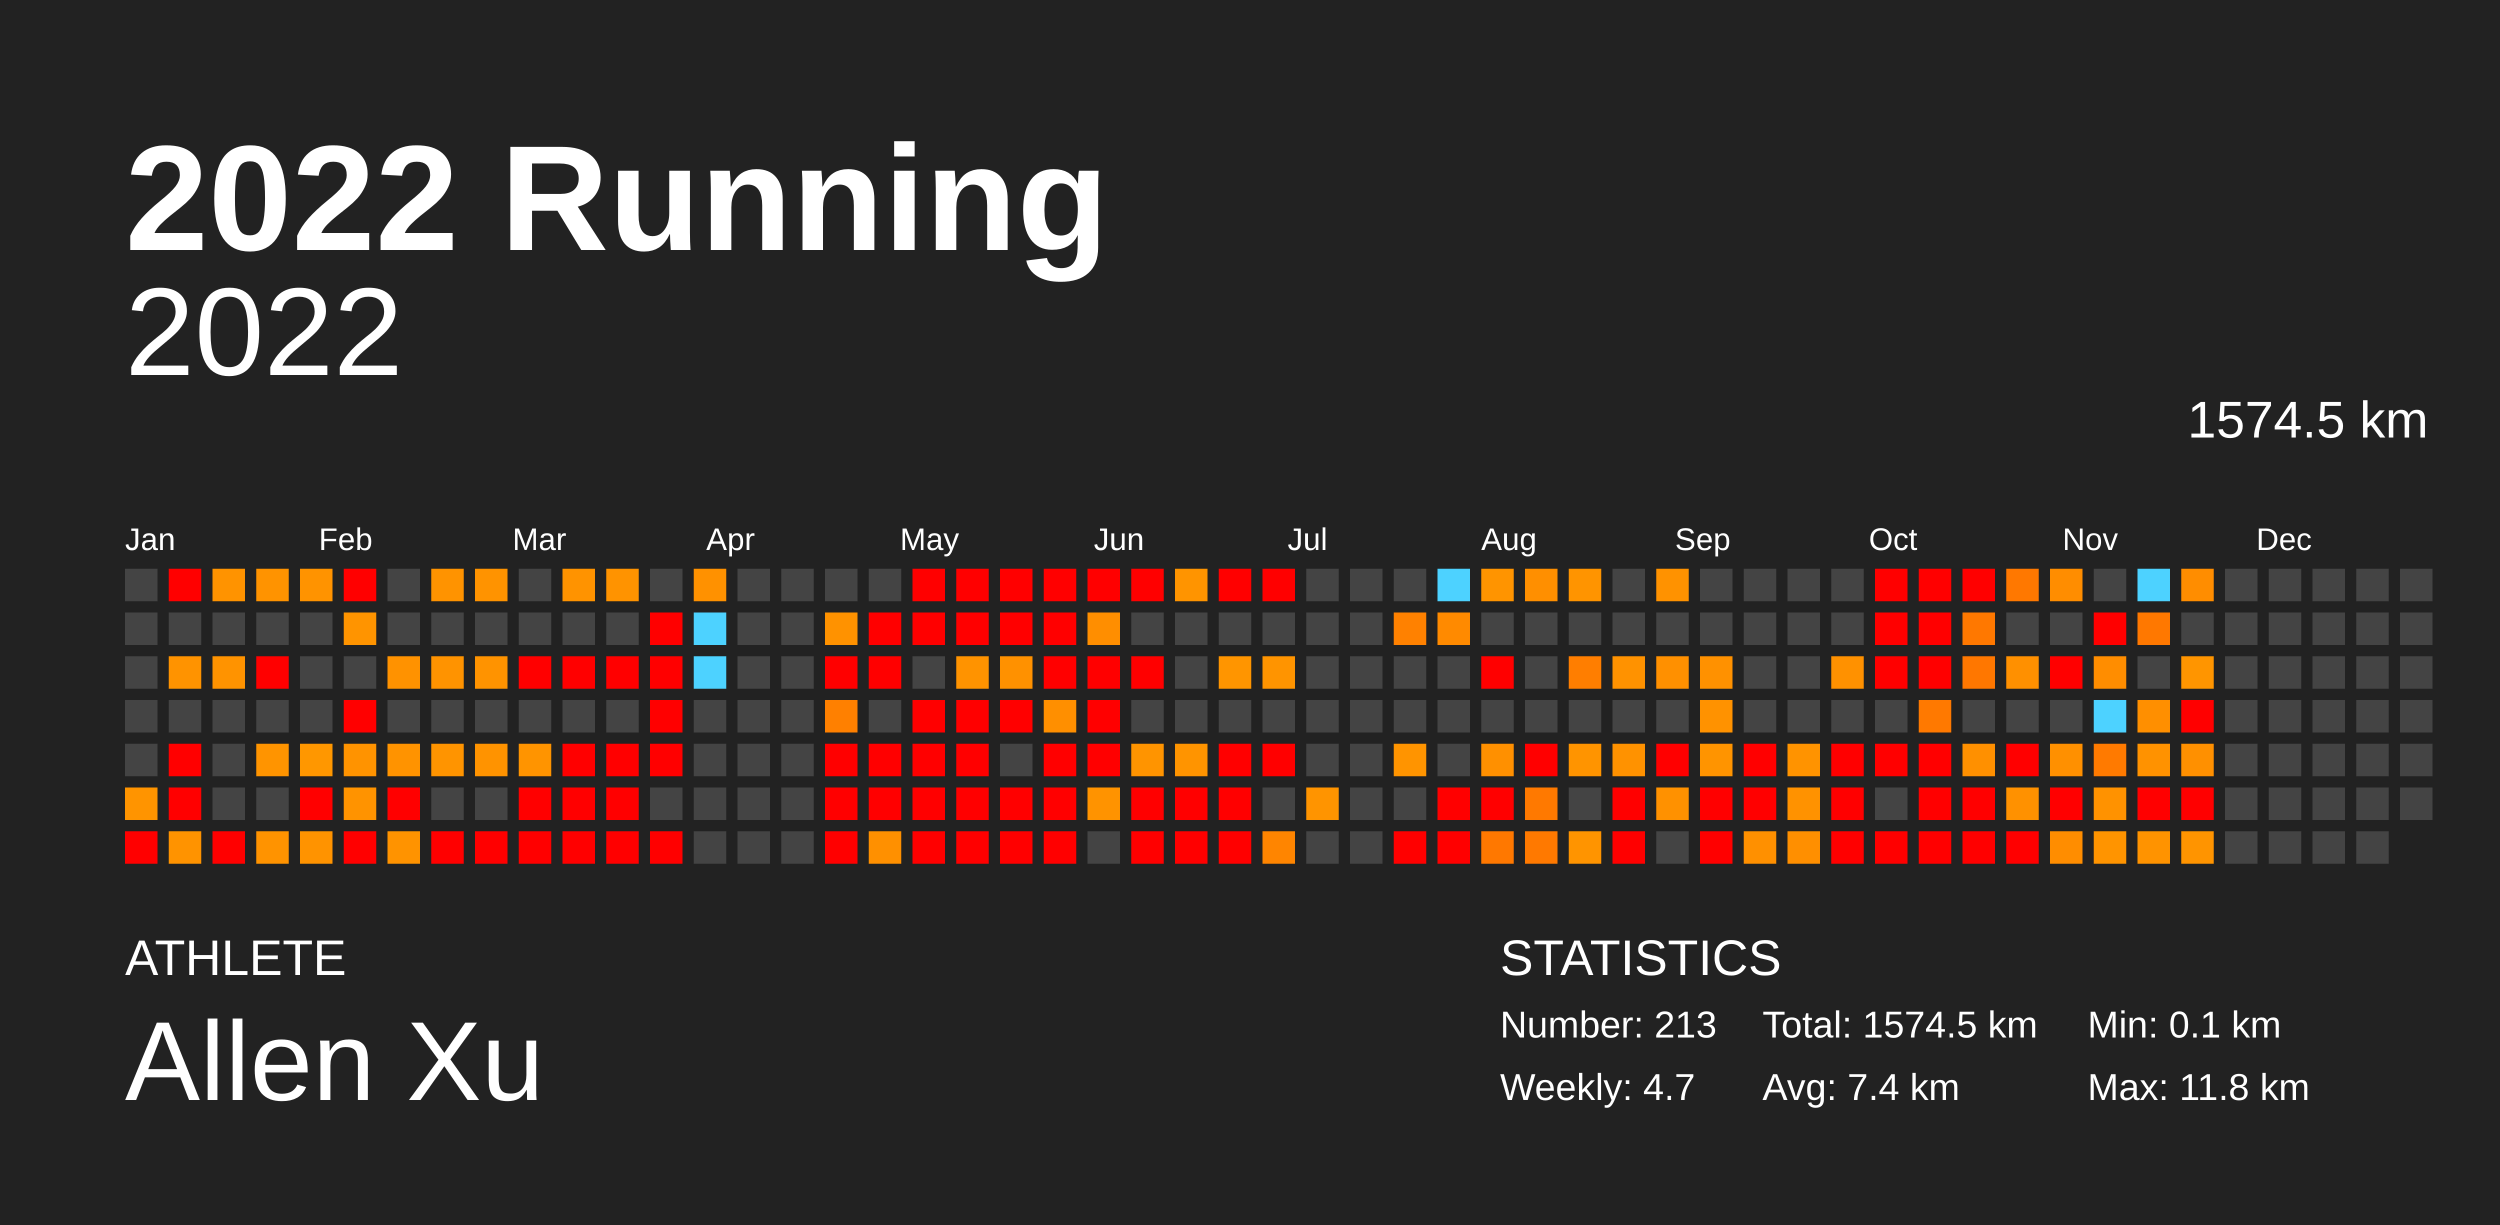
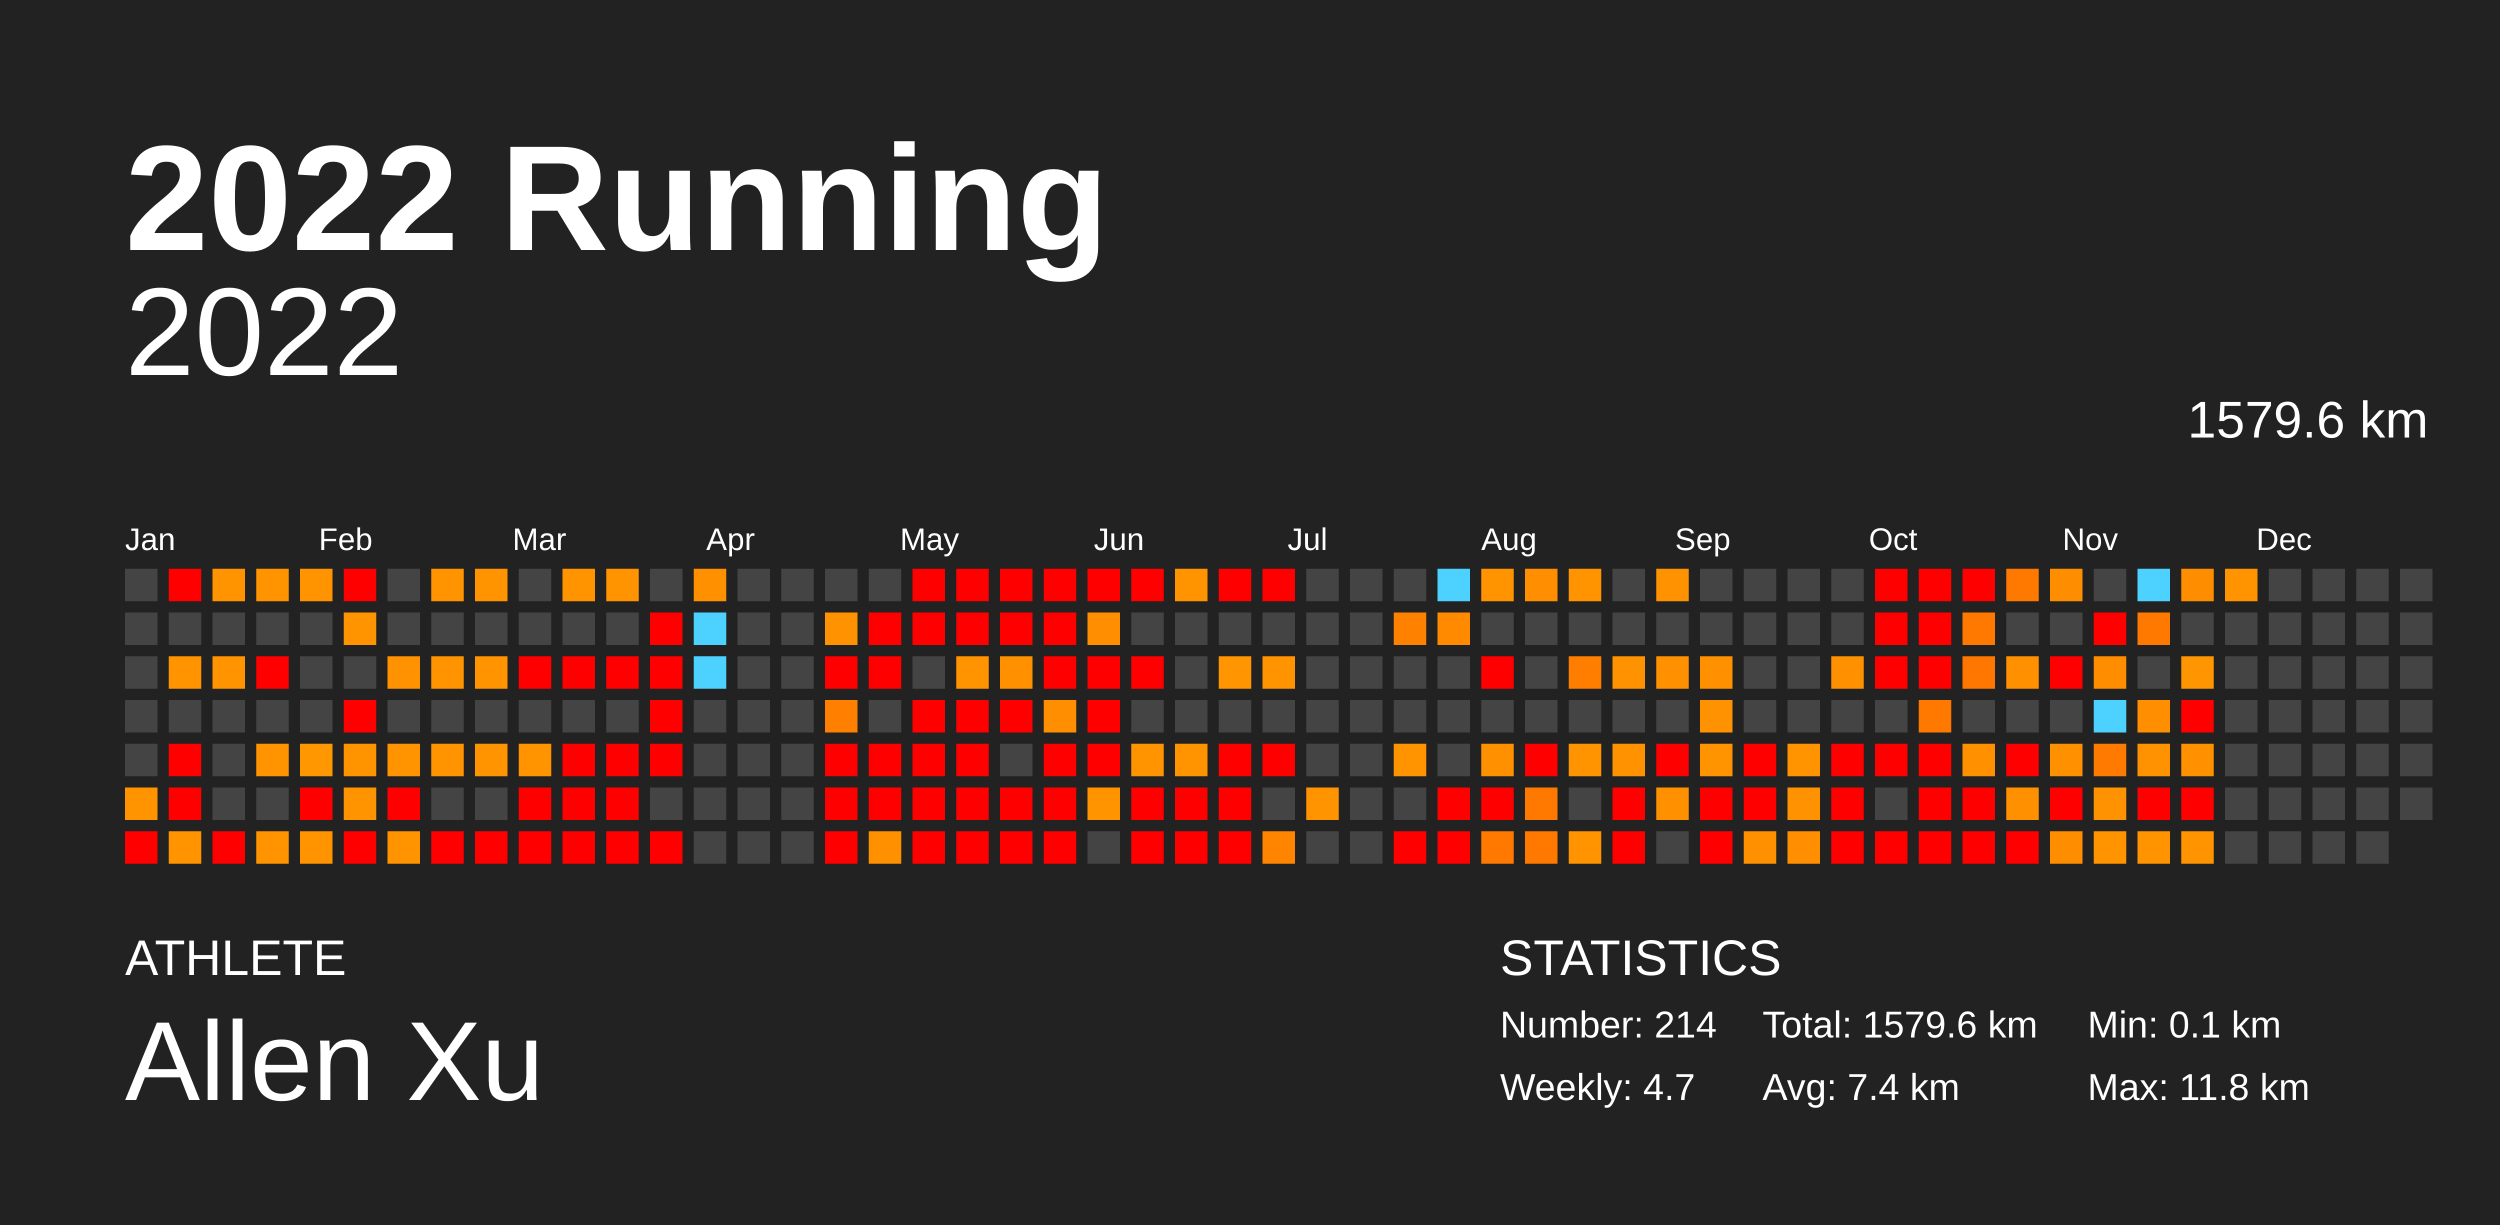
<svg xmlns="http://www.w3.org/2000/svg" baseProfile="full" height="98mm" version="1.1" viewBox="0,0,200,98" width="200mm">
  <defs />
  <rect fill="#222222" height="98" width="200" x="0" y="0" />
  <text fill="#FFFFFF" style="font-size:12px; font-family:Arial; font-weight:bold;" x="10" y="20">2022 Running</text>
  <text fill="#FFFFFF" style="font-size:4px; font-family:Arial" x="10" y="78">ATHLETE</text>
  <text fill="#FFFFFF" style="font-size:9px; font-family:Arial" x="10" y="88">Allen Xu</text>
  <text fill="#FFFFFF" style="font-size:4px; font-family:Arial" x="120" y="78">STATISTICS</text>
-   <text fill="#FFFFFF" style="font-size:3px; font-family:Arial" x="120" y="83">Number: 213</text>
+   <text fill="#FFFFFF" style="font-size:3px; font-family:Arial" x="120" y="83">Number: 214</text>
  <text fill="#FFFFFF" style="font-size:3px; font-family:Arial" x="120" y="88">Weekly: 4.7</text>
-   <text fill="#FFFFFF" style="font-size:3px; font-family:Arial" x="141" y="83">Total: 1574.5 km</text>
+   <text fill="#FFFFFF" style="font-size:3px; font-family:Arial" x="141" y="83">Total: 1579.6 km</text>
  <text fill="#FFFFFF" style="font-size:3px; font-family:Arial" x="141" y="88">Avg: 7.4 km</text>
  <text fill="#FFFFFF" style="font-size:3px; font-family:Arial" x="167" y="83">Min: 0.1 km</text>
  <text fill="#FFFFFF" style="font-size:3px; font-family:Arial" x="167" y="88">Max: 11.8 km</text>
  <text alignment-baseline="hanging" fill="#FFFFFF" style="font-size:10.0px; font-family:Arial;" x="10" y="30">2022</text>
-   <text alignment-baseline="hanging" fill="#FFFFFF" style="font-size:4.125px; font-family:Arial;" x="175" y="35">1574.5 km</text>
+   <text alignment-baseline="hanging" fill="#FFFFFF" style="font-size:4.125px; font-family:Arial;" x="175" y="35">1579.6 km</text>
  <text fill="#FFFFFF" style="font-size:2.5px; font-family:Arial" x="10.0" y="44">Jan</text>
  <text fill="#FFFFFF" style="font-size:2.5px; font-family:Arial" x="25.5" y="44">Feb</text>
  <text fill="#FFFFFF" style="font-size:2.5px; font-family:Arial" x="41.0" y="44">Mar</text>
  <text fill="#FFFFFF" style="font-size:2.5px; font-family:Arial" x="56.5" y="44">Apr</text>
  <text fill="#FFFFFF" style="font-size:2.5px; font-family:Arial" x="72.0" y="44">May</text>
  <text fill="#FFFFFF" style="font-size:2.5px; font-family:Arial" x="87.5" y="44">Jun</text>
  <text fill="#FFFFFF" style="font-size:2.5px; font-family:Arial" x="103.0" y="44">Jul</text>
  <text fill="#FFFFFF" style="font-size:2.5px; font-family:Arial" x="118.5" y="44">Aug</text>
  <text fill="#FFFFFF" style="font-size:2.5px; font-family:Arial" x="134.0" y="44">Sep</text>
  <text fill="#FFFFFF" style="font-size:2.5px; font-family:Arial" x="149.5" y="44">Oct</text>
  <text fill="#FFFFFF" style="font-size:2.5px; font-family:Arial" x="165.0" y="44">Nov</text>
  <text fill="#FFFFFF" style="font-size:2.5px; font-family:Arial" x="180.5" y="44">Dec</text>
  <rect fill="#444444" height="2.6" width="2.6" x="10.0" y="45.5" />
  <rect fill="#444444" height="2.6" width="2.6" x="10.0" y="49.0" />
  <rect fill="#444444" height="2.6" width="2.6" x="10.0" y="52.5" />
  <rect fill="#444444" height="2.6" width="2.6" x="10.0" y="56.0" />
  <rect fill="#444444" height="2.6" width="2.6" x="10.0" y="59.5" />
  <rect fill="#ff9400" height="2.6" width="2.6" x="10.0" y="63.0" />
  <rect fill="red" height="2.6" width="2.6" x="10.0" y="66.5" />
  <rect fill="red" height="2.6" width="2.6" x="13.5" y="45.5" />
  <rect fill="#444444" height="2.6" width="2.6" x="13.5" y="49.0" />
  <rect fill="#ff9300" height="2.6" width="2.6" x="13.5" y="52.5" />
  <rect fill="#444444" height="2.6" width="2.6" x="13.5" y="56.0" />
  <rect fill="red" height="2.6" width="2.6" x="13.5" y="59.5" />
  <rect fill="red" height="2.6" width="2.6" x="13.5" y="63.0" />
  <rect fill="#ff9300" height="2.6" width="2.6" x="13.5" y="66.5" />
  <rect fill="#ff9300" height="2.6" width="2.6" x="17.0" y="45.5" />
  <rect fill="#444444" height="2.6" width="2.6" x="17.0" y="49.0" />
  <rect fill="#ff9300" height="2.6" width="2.6" x="17.0" y="52.5" />
  <rect fill="#444444" height="2.6" width="2.6" x="17.0" y="56.0" />
  <rect fill="#444444" height="2.6" width="2.6" x="17.0" y="59.5" />
  <rect fill="#444444" height="2.6" width="2.6" x="17.0" y="63.0" />
  <rect fill="red" height="2.6" width="2.6" x="17.0" y="66.5" />
  <rect fill="#ff9300" height="2.6" width="2.6" x="20.5" y="45.5" />
  <rect fill="#444444" height="2.6" width="2.6" x="20.5" y="49.0" />
  <rect fill="red" height="2.6" width="2.6" x="20.5" y="52.5" />
  <rect fill="#444444" height="2.6" width="2.6" x="20.5" y="56.0" />
  <rect fill="#ff9400" height="2.6" width="2.6" x="20.5" y="59.5" />
  <rect fill="#444444" height="2.6" width="2.6" x="20.5" y="63.0" />
  <rect fill="#ff9300" height="2.6" width="2.6" x="20.5" y="66.5" />
  <rect fill="#ff9300" height="2.6" width="2.6" x="24.0" y="45.5" />
  <rect fill="#444444" height="2.6" width="2.6" x="24.0" y="49.0" />
  <rect fill="#444444" height="2.6" width="2.6" x="24.0" y="52.5" />
  <rect fill="#444444" height="2.6" width="2.6" x="24.0" y="56.0" />
  <rect fill="#ff9700" height="2.6" width="2.6" x="24.0" y="59.5" />
  <rect fill="red" height="2.6" width="2.6" x="24.0" y="63.0" />
  <rect fill="#ff9300" height="2.6" width="2.6" x="24.0" y="66.5" />
  <rect fill="red" height="2.6" width="2.6" x="27.5" y="45.5" />
  <rect fill="#ff9400" height="2.6" width="2.6" x="27.5" y="49.0" />
  <rect fill="#444444" height="2.6" width="2.6" x="27.5" y="52.5" />
  <rect fill="red" height="2.6" width="2.6" x="27.5" y="56.0" />
  <rect fill="#ff9300" height="2.6" width="2.6" x="27.5" y="59.5" />
  <rect fill="#ff9300" height="2.6" width="2.6" x="27.5" y="63.0" />
  <rect fill="red" height="2.6" width="2.6" x="27.5" y="66.5" />
  <rect fill="#444444" height="2.6" width="2.6" x="31.0" y="45.5" />
  <rect fill="#444444" height="2.6" width="2.6" x="31.0" y="49.0" />
  <rect fill="#ff9200" height="2.6" width="2.6" x="31.0" y="52.5" />
  <rect fill="#444444" height="2.6" width="2.6" x="31.0" y="56.0" />
  <rect fill="#ff9300" height="2.6" width="2.6" x="31.0" y="59.5" />
  <rect fill="red" height="2.6" width="2.6" x="31.0" y="63.0" />
  <rect fill="#ff9300" height="2.6" width="2.6" x="31.0" y="66.5" />
  <rect fill="#ff9300" height="2.6" width="2.6" x="34.5" y="45.5" />
  <rect fill="#444444" height="2.6" width="2.6" x="34.5" y="49.0" />
  <rect fill="#ff9300" height="2.6" width="2.6" x="34.5" y="52.5" />
  <rect fill="#444444" height="2.6" width="2.6" x="34.5" y="56.0" />
  <rect fill="#ff9400" height="2.6" width="2.6" x="34.5" y="59.5" />
  <rect fill="#444444" height="2.6" width="2.6" x="34.5" y="63.0" />
  <rect fill="red" height="2.6" width="2.6" x="34.5" y="66.5" />
  <rect fill="#ff9300" height="2.6" width="2.6" x="38.0" y="45.5" />
  <rect fill="#444444" height="2.6" width="2.6" x="38.0" y="49.0" />
  <rect fill="#ff9300" height="2.6" width="2.6" x="38.0" y="52.5" />
  <rect fill="#444444" height="2.6" width="2.6" x="38.0" y="56.0" />
  <rect fill="#ff9300" height="2.6" width="2.6" x="38.0" y="59.5" />
  <rect fill="#444444" height="2.6" width="2.6" x="38.0" y="63.0" />
  <rect fill="red" height="2.6" width="2.6" x="38.0" y="66.5" />
  <rect fill="#444444" height="2.6" width="2.6" x="41.5" y="45.5" />
  <rect fill="#444444" height="2.6" width="2.6" x="41.5" y="49.0" />
  <rect fill="red" height="2.6" width="2.6" x="41.5" y="52.5" />
  <rect fill="#444444" height="2.6" width="2.6" x="41.5" y="56.0" />
  <rect fill="#ff9400" height="2.6" width="2.6" x="41.5" y="59.5" />
  <rect fill="red" height="2.6" width="2.6" x="41.5" y="63.0" />
  <rect fill="red" height="2.6" width="2.6" x="41.5" y="66.5" />
  <rect fill="#ff9300" height="2.6" width="2.6" x="45.0" y="45.5" />
  <rect fill="#444444" height="2.6" width="2.6" x="45.0" y="49.0" />
  <rect fill="red" height="2.6" width="2.6" x="45.0" y="52.5" />
  <rect fill="#444444" height="2.6" width="2.6" x="45.0" y="56.0" />
  <rect fill="red" height="2.6" width="2.6" x="45.0" y="59.5" />
  <rect fill="red" height="2.6" width="2.6" x="45.0" y="63.0" />
  <rect fill="red" height="2.6" width="2.6" x="45.0" y="66.5" />
  <rect fill="#ff9300" height="2.6" width="2.6" x="48.5" y="45.5" />
  <rect fill="#444444" height="2.6" width="2.6" x="48.5" y="49.0" />
  <rect fill="red" height="2.6" width="2.6" x="48.5" y="52.5" />
  <rect fill="#444444" height="2.6" width="2.6" x="48.5" y="56.0" />
  <rect fill="red" height="2.6" width="2.6" x="48.5" y="59.5" />
  <rect fill="red" height="2.6" width="2.6" x="48.5" y="63.0" />
  <rect fill="red" height="2.6" width="2.6" x="48.5" y="66.5" />
  <rect fill="#444444" height="2.6" width="2.6" x="52.0" y="45.5" />
  <rect fill="red" height="2.6" width="2.6" x="52.0" y="49.0" />
  <rect fill="red" height="2.6" width="2.6" x="52.0" y="52.5" />
  <rect fill="red" height="2.6" width="2.6" x="52.0" y="56.0" />
  <rect fill="red" height="2.6" width="2.6" x="52.0" y="59.5" />
  <rect fill="#444444" height="2.6" width="2.6" x="52.0" y="63.0" />
  <rect fill="red" height="2.6" width="2.6" x="52.0" y="66.5" />
  <rect fill="#ff9100" height="2.6" width="2.6" x="55.5" y="45.5" />
  <rect fill="#4dd2ff" height="2.6" width="2.6" x="55.5" y="49.0" />
  <rect fill="#4dd2ff" height="2.6" width="2.6" x="55.5" y="52.5" />
  <rect fill="#444444" height="2.6" width="2.6" x="55.5" y="56.0" />
  <rect fill="#444444" height="2.6" width="2.6" x="55.5" y="59.5" />
  <rect fill="#444444" height="2.6" width="2.6" x="55.5" y="63.0" />
  <rect fill="#444444" height="2.6" width="2.6" x="55.5" y="66.5" />
  <rect fill="#444444" height="2.6" width="2.6" x="59.0" y="45.5" />
  <rect fill="#444444" height="2.6" width="2.6" x="59.0" y="49.0" />
  <rect fill="#444444" height="2.6" width="2.6" x="59.0" y="52.5" />
  <rect fill="#444444" height="2.6" width="2.6" x="59.0" y="56.0" />
  <rect fill="#444444" height="2.6" width="2.6" x="59.0" y="59.5" />
  <rect fill="#444444" height="2.6" width="2.6" x="59.0" y="63.0" />
  <rect fill="#444444" height="2.6" width="2.6" x="59.0" y="66.5" />
  <rect fill="#444444" height="2.6" width="2.6" x="62.5" y="45.5" />
  <rect fill="#444444" height="2.6" width="2.6" x="62.5" y="49.0" />
  <rect fill="#444444" height="2.6" width="2.6" x="62.5" y="52.5" />
  <rect fill="#444444" height="2.6" width="2.6" x="62.5" y="56.0" />
  <rect fill="#444444" height="2.6" width="2.6" x="62.5" y="59.5" />
  <rect fill="#444444" height="2.6" width="2.6" x="62.5" y="63.0" />
  <rect fill="#444444" height="2.6" width="2.6" x="62.5" y="66.5" />
  <rect fill="#444444" height="2.6" width="2.6" x="66.0" y="45.5" />
  <rect fill="#ff9200" height="2.6" width="2.6" x="66.0" y="49.0" />
  <rect fill="red" height="2.6" width="2.6" x="66.0" y="52.5" />
  <rect fill="#ff8000" height="2.6" width="2.6" x="66.0" y="56.0" />
  <rect fill="red" height="2.6" width="2.6" x="66.0" y="59.5" />
  <rect fill="red" height="2.6" width="2.6" x="66.0" y="63.0" />
  <rect fill="red" height="2.6" width="2.6" x="66.0" y="66.5" />
  <rect fill="#444444" height="2.6" width="2.6" x="69.5" y="45.5" />
  <rect fill="red" height="2.6" width="2.6" x="69.5" y="49.0" />
  <rect fill="red" height="2.6" width="2.6" x="69.5" y="52.5" />
  <rect fill="#444444" height="2.6" width="2.6" x="69.5" y="56.0" />
  <rect fill="red" height="2.6" width="2.6" x="69.5" y="59.5" />
  <rect fill="red" height="2.6" width="2.6" x="69.5" y="63.0" />
  <rect fill="#ff9000" height="2.6" width="2.6" x="69.5" y="66.5" />
  <rect fill="red" height="2.6" width="2.6" x="73.0" y="45.5" />
  <rect fill="red" height="2.6" width="2.6" x="73.0" y="49.0" />
  <rect fill="#444444" height="2.6" width="2.6" x="73.0" y="52.5" />
  <rect fill="red" height="2.6" width="2.6" x="73.0" y="56.0" />
  <rect fill="red" height="2.6" width="2.6" x="73.0" y="59.5" />
  <rect fill="red" height="2.6" width="2.6" x="73.0" y="63.0" />
  <rect fill="red" height="2.6" width="2.6" x="73.0" y="66.5" />
  <rect fill="red" height="2.6" width="2.6" x="76.5" y="45.5" />
  <rect fill="red" height="2.6" width="2.6" x="76.5" y="49.0" />
  <rect fill="#ff9300" height="2.6" width="2.6" x="76.5" y="52.5" />
  <rect fill="red" height="2.6" width="2.6" x="76.5" y="56.0" />
  <rect fill="red" height="2.6" width="2.6" x="76.5" y="59.5" />
  <rect fill="red" height="2.6" width="2.6" x="76.5" y="63.0" />
  <rect fill="red" height="2.6" width="2.6" x="76.5" y="66.5" />
  <rect fill="red" height="2.6" width="2.6" x="80.0" y="45.5" />
  <rect fill="red" height="2.6" width="2.6" x="80.0" y="49.0" />
  <rect fill="#ff9100" height="2.6" width="2.6" x="80.0" y="52.5" />
  <rect fill="red" height="2.6" width="2.6" x="80.0" y="56.0" />
  <rect fill="#444444" height="2.6" width="2.6" x="80.0" y="59.5" />
  <rect fill="red" height="2.6" width="2.6" x="80.0" y="63.0" />
  <rect fill="red" height="2.6" width="2.6" x="80.0" y="66.5" />
  <rect fill="red" height="2.6" width="2.6" x="83.5" y="45.5" />
  <rect fill="red" height="2.6" width="2.6" x="83.5" y="49.0" />
  <rect fill="red" height="2.6" width="2.6" x="83.5" y="52.5" />
  <rect fill="#ff8f00" height="2.6" width="2.6" x="83.5" y="56.0" />
  <rect fill="red" height="2.6" width="2.6" x="83.5" y="59.5" />
  <rect fill="red" height="2.6" width="2.6" x="83.5" y="63.0" />
  <rect fill="red" height="2.6" width="2.6" x="83.5" y="66.5" />
  <rect fill="red" height="2.6" width="2.6" x="87.0" y="45.5" />
  <rect fill="#ff8e00" height="2.6" width="2.6" x="87.0" y="49.0" />
  <rect fill="red" height="2.6" width="2.6" x="87.0" y="52.5" />
  <rect fill="red" height="2.6" width="2.6" x="87.0" y="56.0" />
  <rect fill="red" height="2.6" width="2.6" x="87.0" y="59.5" />
  <rect fill="#ff9300" height="2.6" width="2.6" x="87.0" y="63.0" />
  <rect fill="#444444" height="2.6" width="2.6" x="87.0" y="66.5" />
  <rect fill="red" height="2.6" width="2.6" x="90.5" y="45.5" />
  <rect fill="#444444" height="2.6" width="2.6" x="90.5" y="49.0" />
  <rect fill="red" height="2.6" width="2.6" x="90.5" y="52.5" />
  <rect fill="#444444" height="2.6" width="2.6" x="90.5" y="56.0" />
  <rect fill="#ff9400" height="2.6" width="2.6" x="90.5" y="59.5" />
  <rect fill="red" height="2.6" width="2.6" x="90.5" y="63.0" />
  <rect fill="red" height="2.6" width="2.6" x="90.5" y="66.5" />
  <rect fill="#ff9400" height="2.6" width="2.6" x="94.0" y="45.5" />
  <rect fill="#444444" height="2.6" width="2.6" x="94.0" y="49.0" />
  <rect fill="#444444" height="2.6" width="2.6" x="94.0" y="52.5" />
  <rect fill="#444444" height="2.6" width="2.6" x="94.0" y="56.0" />
  <rect fill="#ff9400" height="2.6" width="2.6" x="94.0" y="59.5" />
  <rect fill="red" height="2.6" width="2.6" x="94.0" y="63.0" />
  <rect fill="red" height="2.6" width="2.6" x="94.0" y="66.5" />
  <rect fill="red" height="2.6" width="2.6" x="97.5" y="45.5" />
  <rect fill="#444444" height="2.6" width="2.6" x="97.5" y="49.0" />
  <rect fill="#ff9500" height="2.6" width="2.6" x="97.5" y="52.5" />
  <rect fill="#444444" height="2.6" width="2.6" x="97.5" y="56.0" />
  <rect fill="red" height="2.6" width="2.6" x="97.5" y="59.5" />
  <rect fill="red" height="2.6" width="2.6" x="97.5" y="63.0" />
  <rect fill="red" height="2.6" width="2.6" x="97.5" y="66.5" />
  <rect fill="red" height="2.6" width="2.6" x="101.0" y="45.5" />
  <rect fill="#444444" height="2.6" width="2.6" x="101.0" y="49.0" />
  <rect fill="#ff9400" height="2.6" width="2.6" x="101.0" y="52.5" />
  <rect fill="#444444" height="2.6" width="2.6" x="101.0" y="56.0" />
  <rect fill="red" height="2.6" width="2.6" x="101.0" y="59.5" />
  <rect fill="#444444" height="2.6" width="2.6" x="101.0" y="63.0" />
  <rect fill="#ff8500" height="2.6" width="2.6" x="101.0" y="66.5" />
  <rect fill="#444444" height="2.6" width="2.6" x="104.5" y="45.5" />
  <rect fill="#444444" height="2.6" width="2.6" x="104.5" y="49.0" />
  <rect fill="#444444" height="2.6" width="2.6" x="104.5" y="52.5" />
  <rect fill="#444444" height="2.6" width="2.6" x="104.5" y="56.0" />
  <rect fill="#444444" height="2.6" width="2.6" x="104.5" y="59.5" />
  <rect fill="#ff9400" height="2.6" width="2.6" x="104.5" y="63.0" />
  <rect fill="#444444" height="2.6" width="2.6" x="104.5" y="66.5" />
  <rect fill="#444444" height="2.6" width="2.6" x="108.0" y="45.5" />
  <rect fill="#444444" height="2.6" width="2.6" x="108.0" y="49.0" />
  <rect fill="#444444" height="2.6" width="2.6" x="108.0" y="52.5" />
  <rect fill="#444444" height="2.6" width="2.6" x="108.0" y="56.0" />
  <rect fill="#444444" height="2.6" width="2.6" x="108.0" y="59.5" />
  <rect fill="#444444" height="2.6" width="2.6" x="108.0" y="63.0" />
  <rect fill="#444444" height="2.6" width="2.6" x="108.0" y="66.5" />
  <rect fill="#444444" height="2.6" width="2.6" x="111.5" y="45.5" />
  <rect fill="#ff8100" height="2.6" width="2.6" x="111.5" y="49.0" />
  <rect fill="#444444" height="2.6" width="2.6" x="111.5" y="52.5" />
  <rect fill="#444444" height="2.6" width="2.6" x="111.5" y="56.0" />
  <rect fill="#ff9400" height="2.6" width="2.6" x="111.5" y="59.5" />
  <rect fill="#444444" height="2.6" width="2.6" x="111.5" y="63.0" />
  <rect fill="red" height="2.6" width="2.6" x="111.5" y="66.5" />
  <rect fill="#4dd2ff" height="2.6" width="2.6" x="115.0" y="45.5" />
  <rect fill="#ff8a00" height="2.6" width="2.6" x="115.0" y="49.0" />
  <rect fill="#444444" height="2.6" width="2.6" x="115.0" y="52.5" />
  <rect fill="#444444" height="2.6" width="2.6" x="115.0" y="56.0" />
  <rect fill="#444444" height="2.6" width="2.6" x="115.0" y="59.5" />
  <rect fill="red" height="2.6" width="2.6" x="115.0" y="63.0" />
  <rect fill="red" height="2.6" width="2.6" x="115.0" y="66.5" />
  <rect fill="#ff9400" height="2.6" width="2.6" x="118.5" y="45.5" />
  <rect fill="#444444" height="2.6" width="2.6" x="118.5" y="49.0" />
  <rect fill="red" height="2.6" width="2.6" x="118.5" y="52.5" />
  <rect fill="#444444" height="2.6" width="2.6" x="118.5" y="56.0" />
  <rect fill="#ff9000" height="2.6" width="2.6" x="118.5" y="59.5" />
  <rect fill="red" height="2.6" width="2.6" x="118.5" y="63.0" />
  <rect fill="#ff7800" height="2.6" width="2.6" x="118.5" y="66.5" />
  <rect fill="#ff8f00" height="2.6" width="2.6" x="122.0" y="45.5" />
  <rect fill="#444444" height="2.6" width="2.6" x="122.0" y="49.0" />
  <rect fill="#444444" height="2.6" width="2.6" x="122.0" y="52.5" />
  <rect fill="#444444" height="2.6" width="2.6" x="122.0" y="56.0" />
  <rect fill="red" height="2.6" width="2.6" x="122.0" y="59.5" />
  <rect fill="#ff7900" height="2.6" width="2.6" x="122.0" y="63.0" />
  <rect fill="#ff7900" height="2.6" width="2.6" x="122.0" y="66.5" />
  <rect fill="#ff9400" height="2.6" width="2.6" x="125.5" y="45.5" />
  <rect fill="#444444" height="2.6" width="2.6" x="125.5" y="49.0" />
  <rect fill="#ff7e00" height="2.6" width="2.6" x="125.5" y="52.5" />
  <rect fill="#444444" height="2.6" width="2.6" x="125.5" y="56.0" />
  <rect fill="#ff9400" height="2.6" width="2.6" x="125.5" y="59.5" />
  <rect fill="#444444" height="2.6" width="2.6" x="125.5" y="63.0" />
  <rect fill="#ff9400" height="2.6" width="2.6" x="125.5" y="66.5" />
  <rect fill="#444444" height="2.6" width="2.6" x="129.0" y="45.5" />
  <rect fill="#444444" height="2.6" width="2.6" x="129.0" y="49.0" />
  <rect fill="#ff9200" height="2.6" width="2.6" x="129.0" y="52.5" />
  <rect fill="#444444" height="2.6" width="2.6" x="129.0" y="56.0" />
  <rect fill="#ff9200" height="2.6" width="2.6" x="129.0" y="59.5" />
  <rect fill="red" height="2.6" width="2.6" x="129.0" y="63.0" />
  <rect fill="red" height="2.6" width="2.6" x="129.0" y="66.5" />
  <rect fill="#ff9200" height="2.6" width="2.6" x="132.5" y="45.5" />
  <rect fill="#444444" height="2.6" width="2.6" x="132.5" y="49.0" />
  <rect fill="#ff9000" height="2.6" width="2.6" x="132.5" y="52.5" />
  <rect fill="#444444" height="2.6" width="2.6" x="132.5" y="56.0" />
  <rect fill="red" height="2.6" width="2.6" x="132.5" y="59.5" />
  <rect fill="#ff9100" height="2.6" width="2.6" x="132.5" y="63.0" />
  <rect fill="#444444" height="2.6" width="2.6" x="132.5" y="66.5" />
  <rect fill="#444444" height="2.6" width="2.6" x="136.0" y="45.5" />
  <rect fill="#444444" height="2.6" width="2.6" x="136.0" y="49.0" />
  <rect fill="#ff9100" height="2.6" width="2.6" x="136.0" y="52.5" />
  <rect fill="#ff9200" height="2.6" width="2.6" x="136.0" y="56.0" />
  <rect fill="#ff9400" height="2.6" width="2.6" x="136.0" y="59.5" />
  <rect fill="red" height="2.6" width="2.6" x="136.0" y="63.0" />
  <rect fill="red" height="2.6" width="2.6" x="136.0" y="66.5" />
  <rect fill="#444444" height="2.6" width="2.6" x="139.5" y="45.5" />
  <rect fill="#444444" height="2.6" width="2.6" x="139.5" y="49.0" />
  <rect fill="#444444" height="2.6" width="2.6" x="139.5" y="52.5" />
  <rect fill="#444444" height="2.6" width="2.6" x="139.5" y="56.0" />
  <rect fill="red" height="2.6" width="2.6" x="139.5" y="59.5" />
  <rect fill="red" height="2.6" width="2.6" x="139.5" y="63.0" />
  <rect fill="#ff9000" height="2.6" width="2.6" x="139.5" y="66.5" />
  <rect fill="#444444" height="2.6" width="2.6" x="143.0" y="45.5" />
  <rect fill="#444444" height="2.6" width="2.6" x="143.0" y="49.0" />
  <rect fill="#444444" height="2.6" width="2.6" x="143.0" y="52.5" />
  <rect fill="#444444" height="2.6" width="2.6" x="143.0" y="56.0" />
  <rect fill="#ff9300" height="2.6" width="2.6" x="143.0" y="59.5" />
  <rect fill="#ff9200" height="2.6" width="2.6" x="143.0" y="63.0" />
  <rect fill="#ff8f00" height="2.6" width="2.6" x="143.0" y="66.5" />
  <rect fill="#444444" height="2.6" width="2.6" x="146.5" y="45.5" />
  <rect fill="#444444" height="2.6" width="2.6" x="146.5" y="49.0" />
  <rect fill="#ff9100" height="2.6" width="2.6" x="146.5" y="52.5" />
  <rect fill="#444444" height="2.6" width="2.6" x="146.5" y="56.0" />
  <rect fill="red" height="2.6" width="2.6" x="146.5" y="59.5" />
  <rect fill="red" height="2.6" width="2.6" x="146.5" y="63.0" />
  <rect fill="red" height="2.6" width="2.6" x="146.5" y="66.5" />
  <rect fill="red" height="2.6" width="2.6" x="150.0" y="45.5" />
  <rect fill="red" height="2.6" width="2.6" x="150.0" y="49.0" />
  <rect fill="red" height="2.6" width="2.6" x="150.0" y="52.5" />
  <rect fill="#444444" height="2.6" width="2.6" x="150.0" y="56.0" />
  <rect fill="red" height="2.6" width="2.6" x="150.0" y="59.5" />
  <rect fill="#444444" height="2.6" width="2.6" x="150.0" y="63.0" />
  <rect fill="red" height="2.6" width="2.6" x="150.0" y="66.5" />
  <rect fill="red" height="2.6" width="2.6" x="153.5" y="45.5" />
  <rect fill="red" height="2.6" width="2.6" x="153.5" y="49.0" />
  <rect fill="red" height="2.6" width="2.6" x="153.5" y="52.5" />
  <rect fill="#ff7900" height="2.6" width="2.6" x="153.5" y="56.0" />
  <rect fill="red" height="2.6" width="2.6" x="153.5" y="59.5" />
  <rect fill="red" height="2.6" width="2.6" x="153.5" y="63.0" />
  <rect fill="red" height="2.6" width="2.6" x="153.5" y="66.5" />
  <rect fill="red" height="2.6" width="2.6" x="157.0" y="45.5" />
  <rect fill="#ff7800" height="2.6" width="2.6" x="157.0" y="49.0" />
  <rect fill="#ff7700" height="2.6" width="2.6" x="157.0" y="52.5" />
  <rect fill="#444444" height="2.6" width="2.6" x="157.0" y="56.0" />
  <rect fill="#ff9000" height="2.6" width="2.6" x="157.0" y="59.5" />
  <rect fill="red" height="2.6" width="2.6" x="157.0" y="63.0" />
  <rect fill="red" height="2.6" width="2.6" x="157.0" y="66.5" />
  <rect fill="#ff7800" height="2.6" width="2.6" x="160.5" y="45.5" />
  <rect fill="#444444" height="2.6" width="2.6" x="160.5" y="49.0" />
  <rect fill="#ff9000" height="2.6" width="2.6" x="160.5" y="52.5" />
  <rect fill="#444444" height="2.6" width="2.6" x="160.5" y="56.0" />
  <rect fill="red" height="2.6" width="2.6" x="160.5" y="59.5" />
  <rect fill="#ff9100" height="2.6" width="2.6" x="160.5" y="63.0" />
  <rect fill="red" height="2.6" width="2.6" x="160.5" y="66.5" />
  <rect fill="#ff8d00" height="2.6" width="2.6" x="164.0" y="45.5" />
  <rect fill="#444444" height="2.6" width="2.6" x="164.0" y="49.0" />
  <rect fill="red" height="2.6" width="2.6" x="164.0" y="52.5" />
  <rect fill="#444444" height="2.6" width="2.6" x="164.0" y="56.0" />
  <rect fill="#ff9000" height="2.6" width="2.6" x="164.0" y="59.5" />
  <rect fill="red" height="2.6" width="2.6" x="164.0" y="63.0" />
  <rect fill="#ff8d00" height="2.6" width="2.6" x="164.0" y="66.5" />
  <rect fill="#444444" height="2.6" width="2.6" x="167.5" y="45.5" />
  <rect fill="red" height="2.6" width="2.6" x="167.5" y="49.0" />
  <rect fill="#ff8d00" height="2.6" width="2.6" x="167.5" y="52.5" />
  <rect fill="#4dd2ff" height="2.6" width="2.6" x="167.5" y="56.0" />
  <rect fill="#ff7a00" height="2.6" width="2.6" x="167.5" y="59.5" />
  <rect fill="#ff9200" height="2.6" width="2.6" x="167.5" y="63.0" />
  <rect fill="#ff9400" height="2.6" width="2.6" x="167.5" y="66.5" />
  <rect fill="#4dd2ff" height="2.6" width="2.6" x="171.0" y="45.5" />
  <rect fill="#ff7800" height="2.6" width="2.6" x="171.0" y="49.0" />
  <rect fill="#444444" height="2.6" width="2.6" x="171.0" y="52.5" />
  <rect fill="#ff8f00" height="2.6" width="2.6" x="171.0" y="56.0" />
  <rect fill="#ff9200" height="2.6" width="2.6" x="171.0" y="59.5" />
  <rect fill="red" height="2.6" width="2.6" x="171.0" y="63.0" />
  <rect fill="#ff9300" height="2.6" width="2.6" x="171.0" y="66.5" />
  <rect fill="#ff8d00" height="2.6" width="2.6" x="174.5" y="45.5" />
  <rect fill="#444444" height="2.6" width="2.6" x="174.5" y="49.0" />
  <rect fill="#ff9500" height="2.6" width="2.6" x="174.5" y="52.5" />
  <rect fill="red" height="2.6" width="2.6" x="174.5" y="56.0" />
  <rect fill="#ff9000" height="2.6" width="2.6" x="174.5" y="59.5" />
  <rect fill="red" height="2.6" width="2.6" x="174.5" y="63.0" />
  <rect fill="#ff9400" height="2.6" width="2.6" x="174.5" y="66.5" />
-   <rect fill="#444444" height="2.6" width="2.6" x="178.0" y="45.5" />
+   <rect fill="#ff9300" height="2.6" width="2.6" x="178.0" y="45.5" />
  <rect fill="#444444" height="2.6" width="2.6" x="178.0" y="49.0" />
  <rect fill="#444444" height="2.6" width="2.6" x="178.0" y="52.5" />
  <rect fill="#444444" height="2.6" width="2.6" x="178.0" y="56.0" />
  <rect fill="#444444" height="2.6" width="2.6" x="178.0" y="59.5" />
  <rect fill="#444444" height="2.6" width="2.6" x="178.0" y="63.0" />
  <rect fill="#444444" height="2.6" width="2.6" x="178.0" y="66.5" />
  <rect fill="#444444" height="2.6" width="2.6" x="181.5" y="45.5" />
  <rect fill="#444444" height="2.6" width="2.6" x="181.5" y="49.0" />
  <rect fill="#444444" height="2.6" width="2.6" x="181.5" y="52.5" />
  <rect fill="#444444" height="2.6" width="2.6" x="181.5" y="56.0" />
  <rect fill="#444444" height="2.6" width="2.6" x="181.5" y="59.5" />
  <rect fill="#444444" height="2.6" width="2.6" x="181.5" y="63.0" />
  <rect fill="#444444" height="2.6" width="2.6" x="181.5" y="66.5" />
  <rect fill="#444444" height="2.6" width="2.6" x="185.0" y="45.5" />
  <rect fill="#444444" height="2.6" width="2.6" x="185.0" y="49.0" />
  <rect fill="#444444" height="2.6" width="2.6" x="185.0" y="52.5" />
  <rect fill="#444444" height="2.6" width="2.6" x="185.0" y="56.0" />
  <rect fill="#444444" height="2.6" width="2.6" x="185.0" y="59.5" />
  <rect fill="#444444" height="2.6" width="2.6" x="185.0" y="63.0" />
  <rect fill="#444444" height="2.6" width="2.6" x="185.0" y="66.5" />
  <rect fill="#444444" height="2.6" width="2.6" x="188.5" y="45.5" />
  <rect fill="#444444" height="2.6" width="2.6" x="188.5" y="49.0" />
  <rect fill="#444444" height="2.6" width="2.6" x="188.5" y="52.5" />
  <rect fill="#444444" height="2.6" width="2.6" x="188.5" y="56.0" />
  <rect fill="#444444" height="2.6" width="2.6" x="188.5" y="59.5" />
  <rect fill="#444444" height="2.6" width="2.6" x="188.5" y="63.0" />
  <rect fill="#444444" height="2.6" width="2.6" x="188.5" y="66.5" />
  <rect fill="#444444" height="2.6" width="2.6" x="192.0" y="45.5" />
  <rect fill="#444444" height="2.6" width="2.6" x="192.0" y="49.0" />
  <rect fill="#444444" height="2.6" width="2.6" x="192.0" y="52.5" />
  <rect fill="#444444" height="2.6" width="2.6" x="192.0" y="56.0" />
  <rect fill="#444444" height="2.6" width="2.6" x="192.0" y="59.5" />
  <rect fill="#444444" height="2.6" width="2.6" x="192.0" y="63.0" />
</svg>
